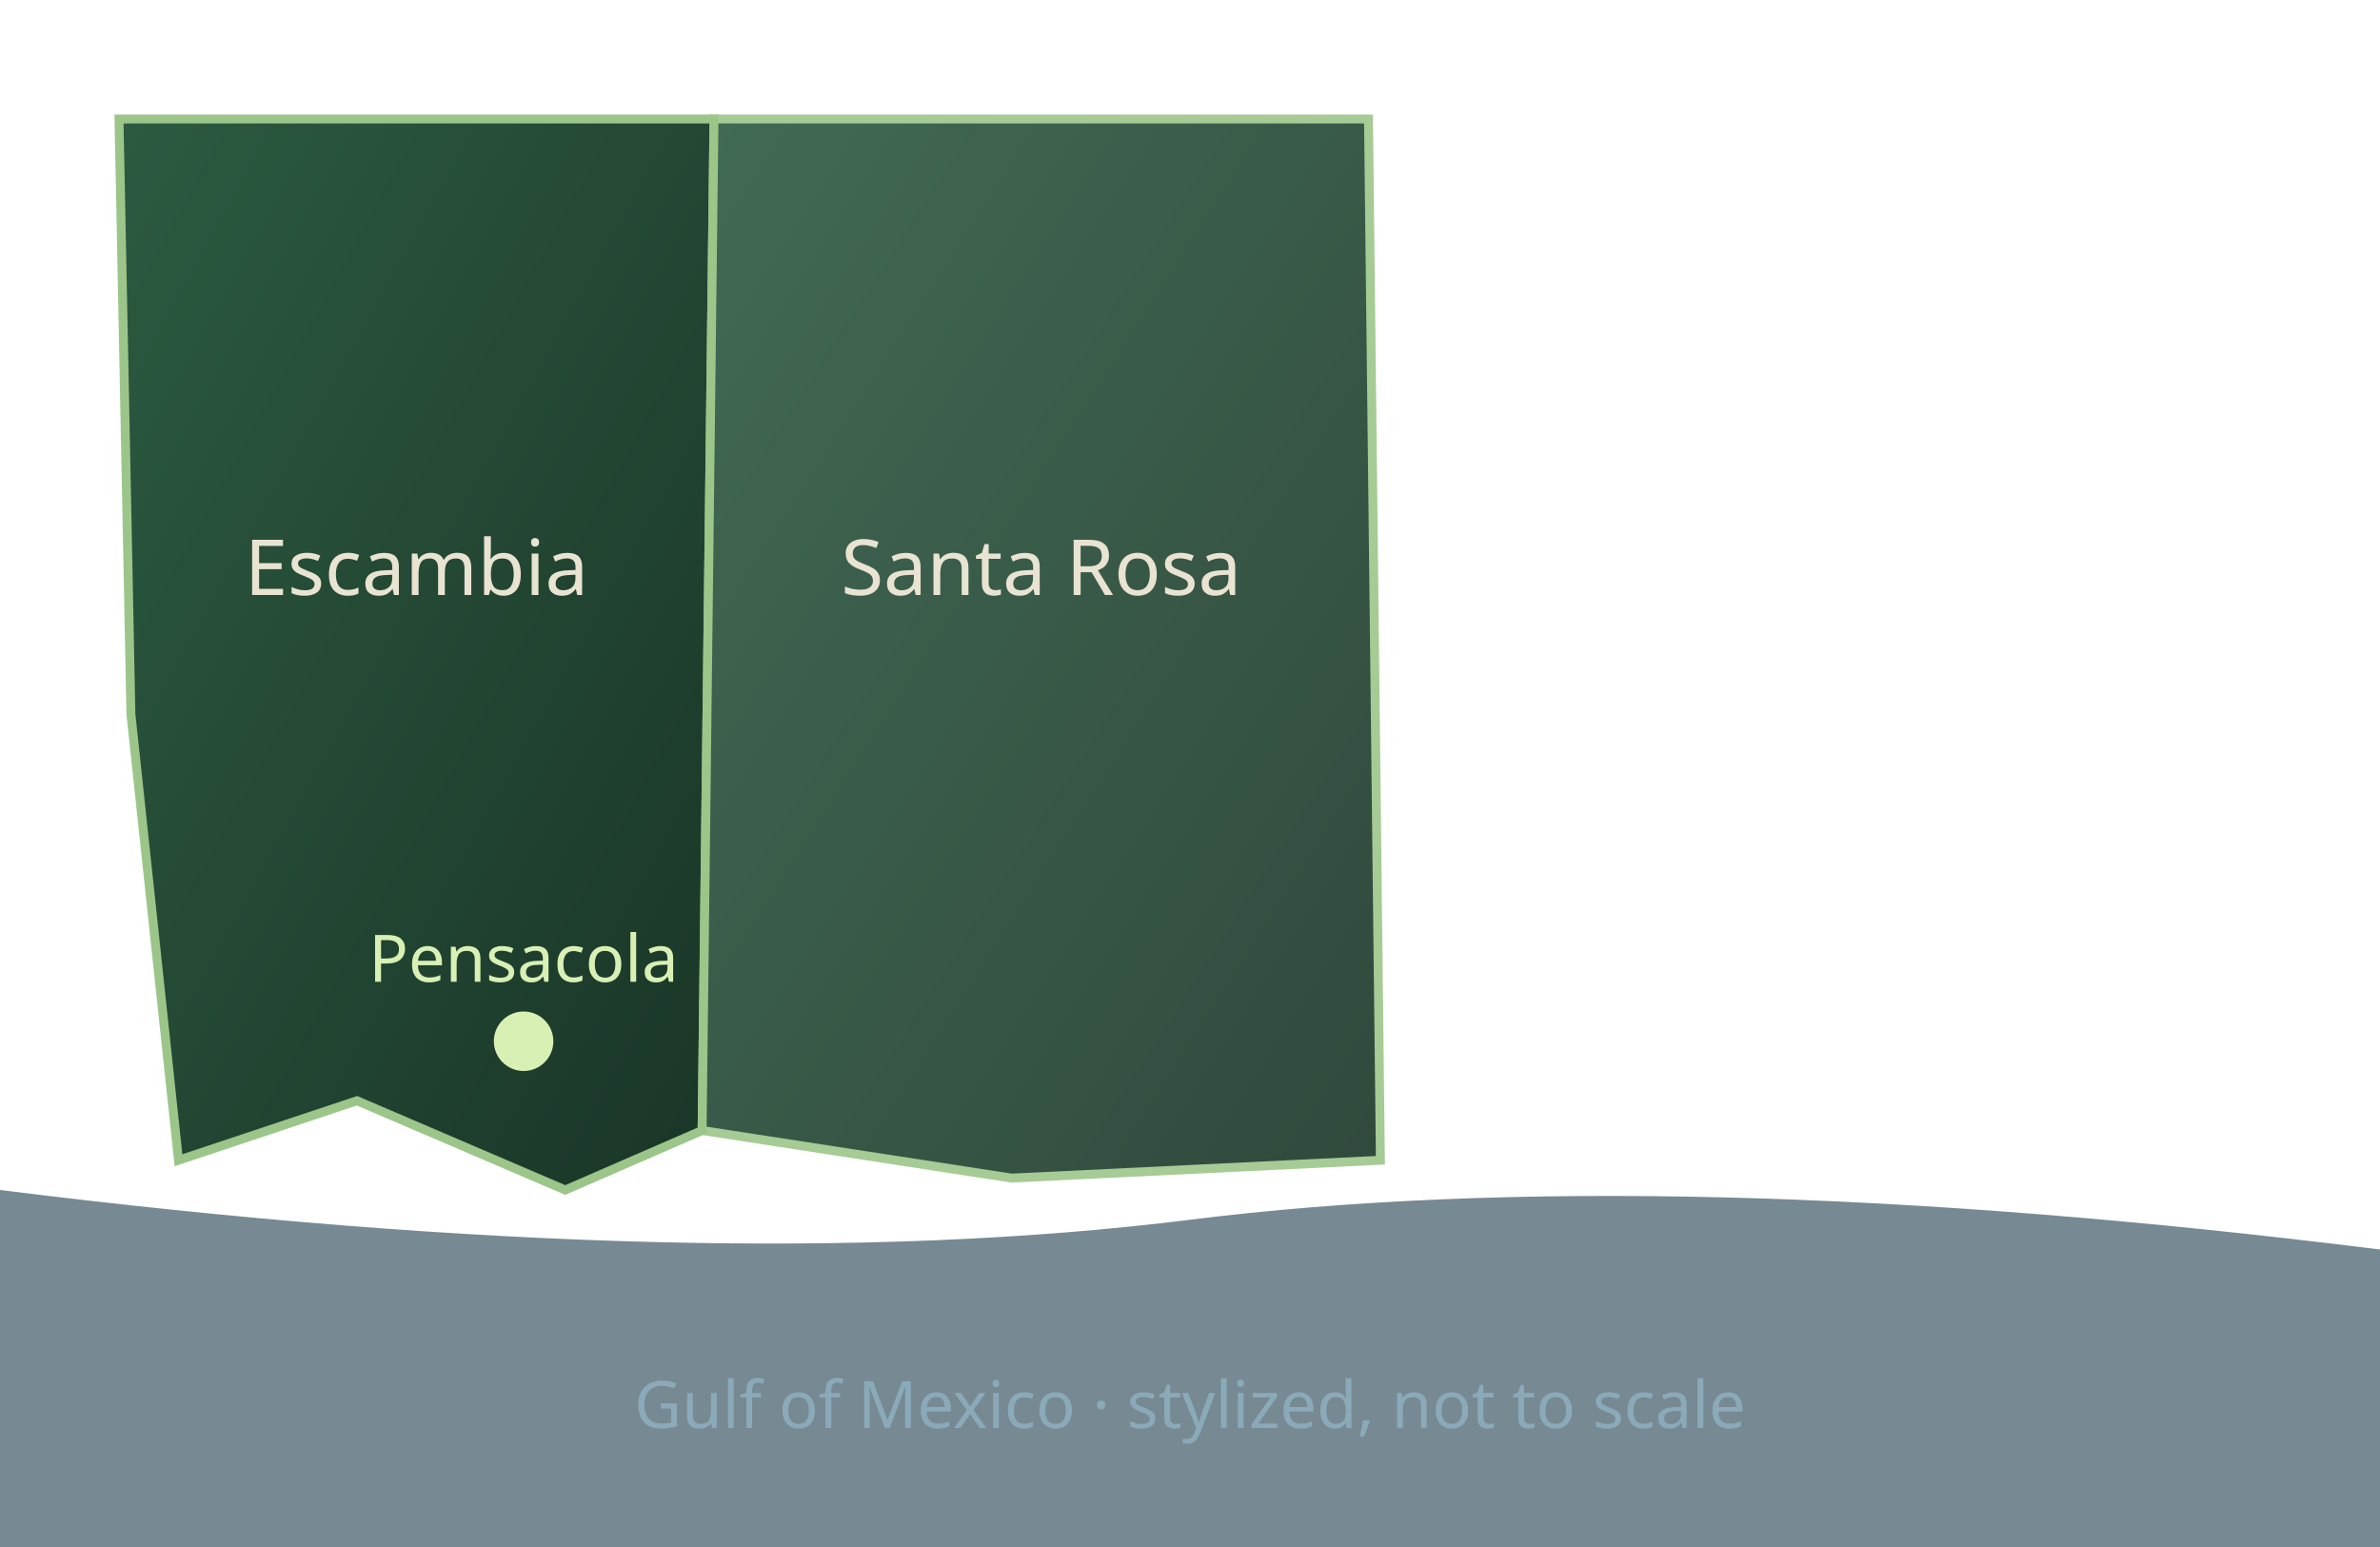
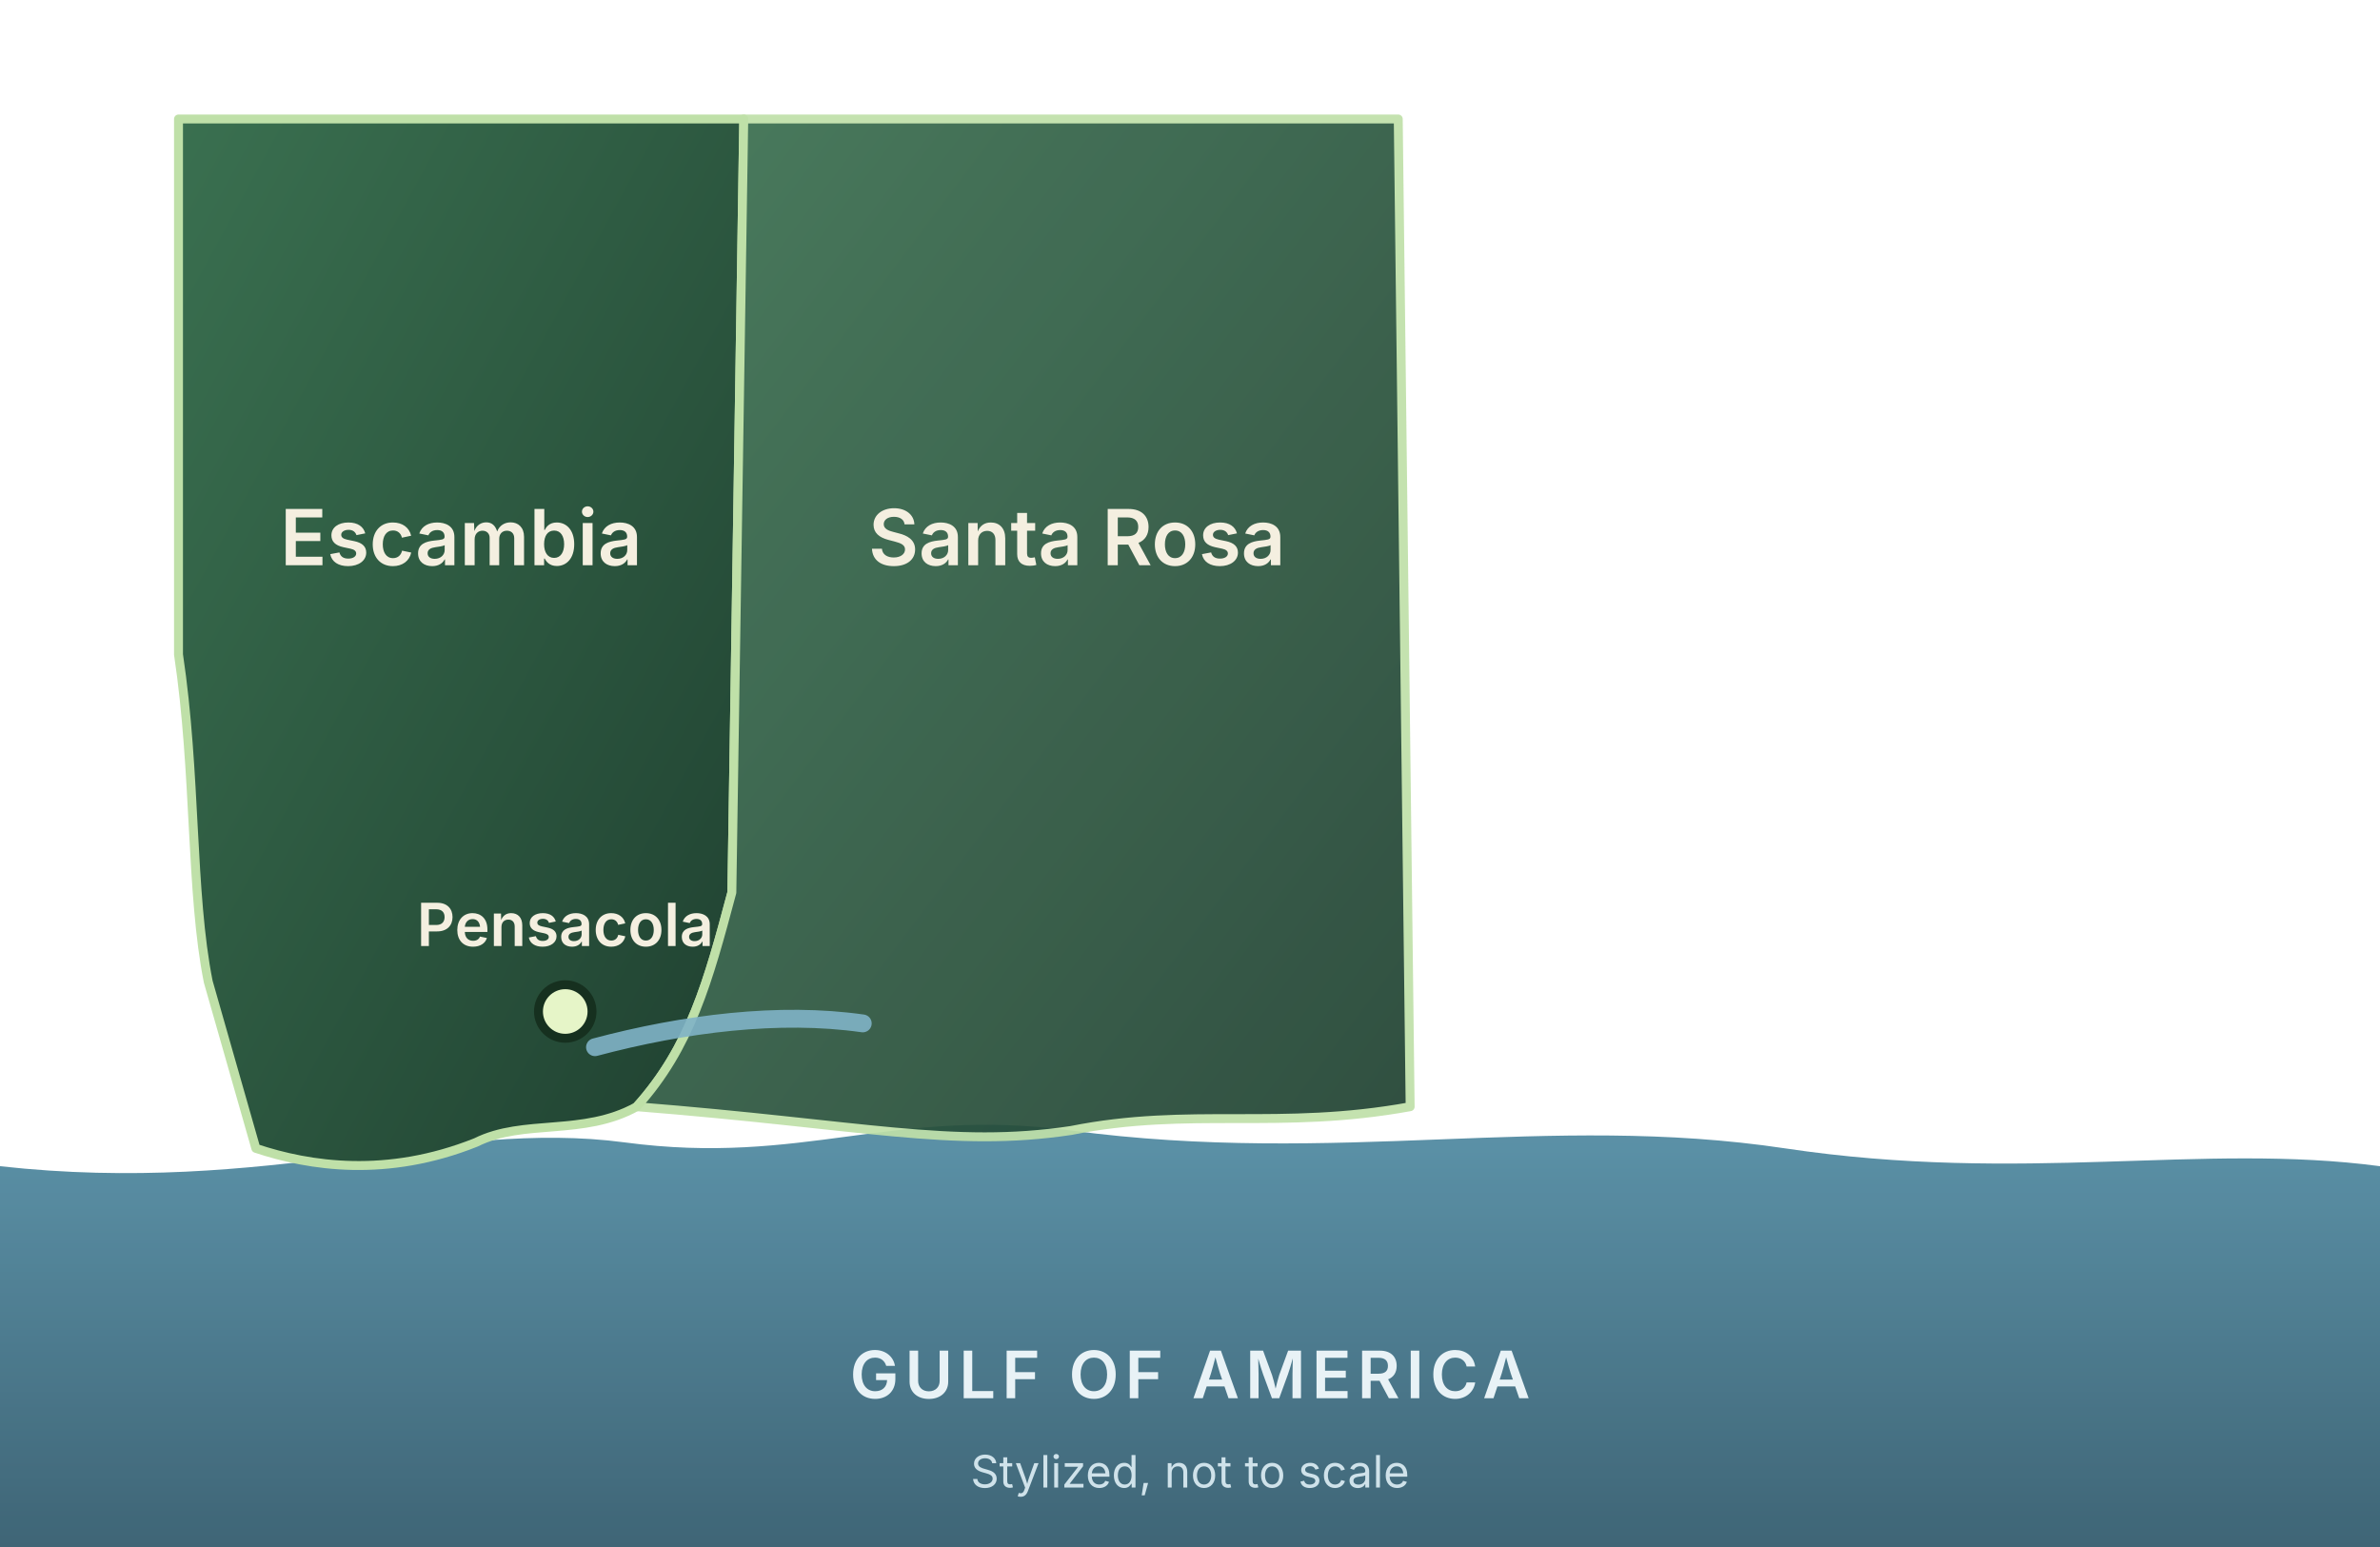
- <svg xmlns="http://www.w3.org/2000/svg" viewBox="0 0 400 260" font-family="system-ui,sans-serif">
+ <svg xmlns="http://www.w3.org/2000/svg" viewBox="0 0 800 520" font-family="Inter,system-ui,sans-serif" shape-rendering="geometricPrecision" text-rendering="geometricPrecision">
  <defs>
    <linearGradient id="g" x1="0" y1="0" x2="1" y2="1">
-       <stop offset="0" stop-color="#2c5a41" />
-       <stop offset="1" stop-color="#1a3527" />
+       <stop offset="0" stop-color="#3a7050" />
+       <stop offset="1" stop-color="#1f4030" />
+     </linearGradient>
+     <linearGradient id="w" x1="0" y1="0" x2="0" y2="1">
+       <stop offset="0" stop-color="#3f7f99" />
+       <stop offset="1" stop-color="#1d4a5e" />
    </linearGradient>
  </defs>
-   <rect width="400" height="260" fill="none" />
-   <path d="M0 200 Q120 215 200 205 T400 210 V260 H0Z" fill="#1d3a4a" opacity=".6" />
-   <path d="M20 20 L120 20 L118 190 L95 200 L60 185 L30 195 L22 120Z" fill="url(#g)" stroke="#9cc58a" stroke-width="1.5" />
-   <path d="M120 20 L230 20 L232 195 L170 198 L118 190Z" fill="url(#g)" stroke="#9cc58a" stroke-width="1.5" opacity=".9" />
-   <g fill="#e9e3d2" font-size="13" text-anchor="middle">
-     <text x="70" y="100">Escambia</text>
-     <text x="175" y="100">Santa Rosa</text>
+   <path d="M0 392 C90 402 150 376 210 384 C270 392 300 372 360 380 C450 392 520 374 600 386 C680 398 740 384 800 392 V520 H0Z" fill="url(#w)" opacity=".85" />
+   <path d="M60 40 H250 L246 300 C238 330 232 352 214 372 C196 382 176 376 160 384 C130 396 104 392 86 386 L70 330 C64 300 66 260 60 220 Z" fill="url(#g)" stroke="#bfe0a8" stroke-width="3" stroke-linejoin="round" />
+   <path d="M250 40 H470 L474 372 C430 380 400 372 360 380 C320 386 290 378 214 372 C232 352 238 330 246 300 Z" fill="url(#g)" stroke="#bfe0a8" stroke-width="3" stroke-linejoin="round" opacity=".92" />
+   <path d="M200 352 C230 344 262 340 290 344" fill="none" stroke="#7fb3c7" stroke-width="6" stroke-linecap="round" opacity=".9" />
+   <g fill="#f4efe0" font-size="26" font-weight="600" text-anchor="middle">
+     <text x="155" y="190">Escambia</text>
+     <text x="362" y="190">Santa Rosa</text>
  </g>
-   <circle cx="88" cy="175" r="5" fill="#d9f0b5" />
-   <text x="88" y="165" fill="#d9f0b5" font-size="11" text-anchor="middle">Pensacola</text>
-   <text x="200" y="240" fill="#8fb3c4" font-size="11" text-anchor="middle" opacity=".8">Gulf of Mexico · stylized, not to scale</text>
+   <circle cx="190" cy="340" r="9" fill="#e6f5c8" stroke="#16301f" stroke-width="3" />
+   <text x="190" y="318" fill="#f4efe0" font-size="20" font-weight="600" text-anchor="middle">Pensacola</text>
+   <text x="400" y="470" fill="#e8f2f6" font-size="22" font-weight="600" text-anchor="middle" letter-spacing="2">GULF OF AMERICA</text>
+   <text x="400" y="500" fill="#cfe2ea" font-size="15" text-anchor="middle">Stylized, not to scale</text>
</svg>
